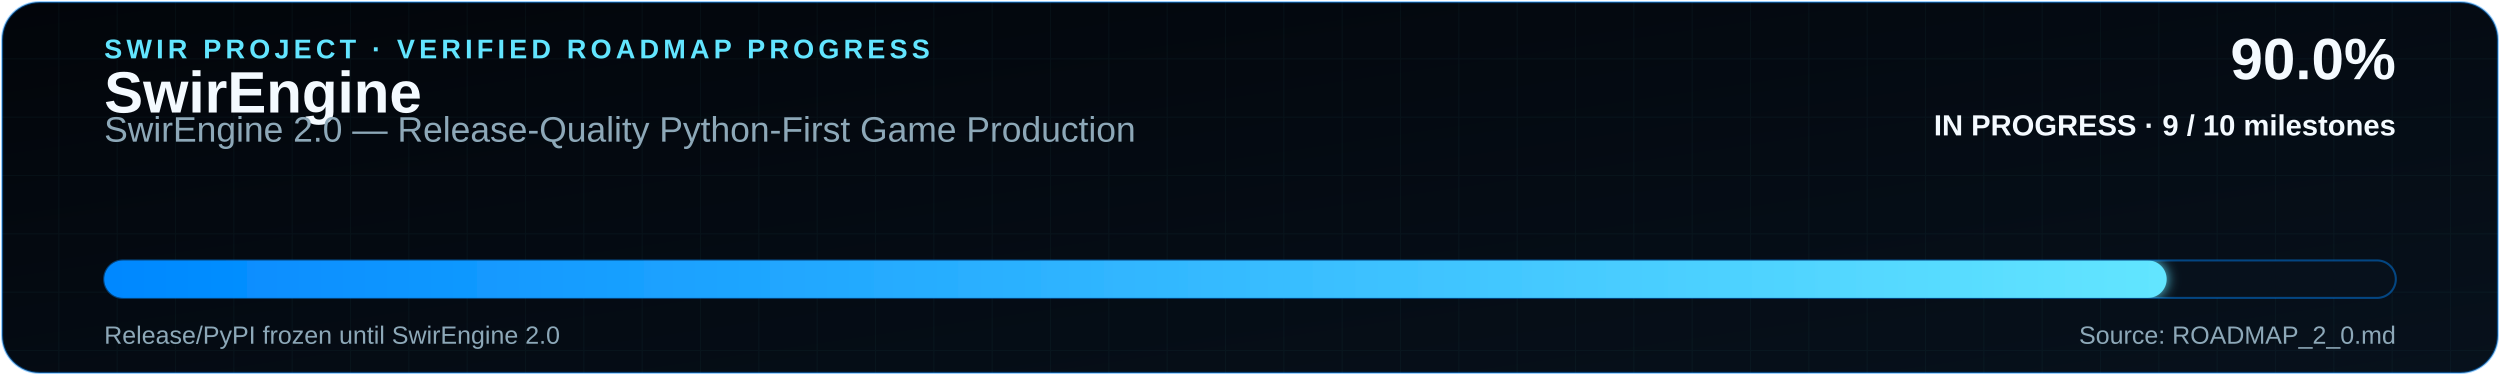
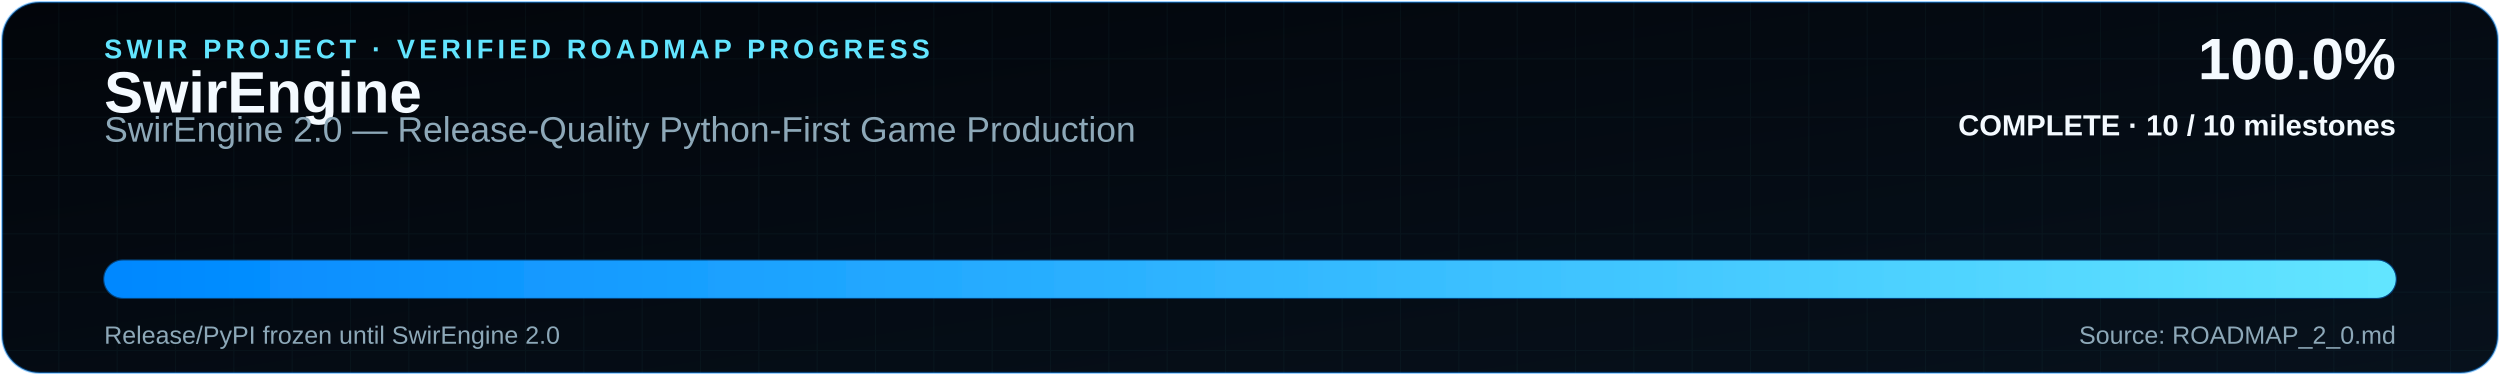
<svg xmlns="http://www.w3.org/2000/svg" width="1200" height="180" viewBox="0 0 1200 180" role="img" aria-labelledby="title desc">
  <defs>
    <linearGradient id="panel" x1="0" y1="0" x2="1" y2="1">
      <stop offset="0" stop-color="#02050A" />
      <stop offset="1" stop-color="#07111C" />
    </linearGradient>
    <linearGradient id="progressGradient" x1="0" y1="0" x2="1" y2="0">
      <stop offset="0" stop-color="#0088FF" />
      <stop offset="1" stop-color="#62E5FF" />
    </linearGradient>
    <filter id="softGlow" x="-10%" y="-80%" width="120%" height="260%">
      <feGaussianBlur stdDeviation="3" result="blur" />
      <feMerge>
        <feMergeNode in="blur" />
        <feMergeNode in="SourceGraphic" />
      </feMerge>
    </filter>
    <pattern id="grid" width="28" height="28" patternUnits="userSpaceOnUse">
      <path d="M 28 0 L 0 0 0 28" fill="none" stroke="#62E5FF" stroke-opacity="0.035" stroke-width="1" />
    </pattern>
    <clipPath id="trackClip">
      <rect x="50" y="125" width="1100" height="18" rx="9" />
    </clipPath>
    <style>
      text { font-family: "Segoe UI", Arial, sans-serif; }
      .label { fill: #62E5FF; font-size: 13px; font-weight: 700; letter-spacing: 2px; }
      .project { fill: #F4FAFF; font-size: 28px; font-weight: 700; }
      .scope { fill: #8DA8B8; font-size: 17px; }
      .meta { fill: #F4FAFF; font-size: 14px; font-weight: 600; }
      .release { fill: #8DA8B8; font-size: 12px; }
    </style>
  </defs>
  <rect x="1" y="1" width="1198" height="178" rx="18" fill="url(#panel)" stroke="#0088FF" stroke-opacity="0.42" />
  <rect x="1" y="1" width="1198" height="178" rx="18" fill="url(#grid)" />
  <text x="50" y="28" class="label">SWIR PROJECT · VERIFIED ROADMAP PROGRESS</text>
  <text x="50" y="54" class="project">SwirEngine</text>
  <text x="50" y="68" class="scope">SwirEngine 2.0 — Release-Quality Python-First Game Production</text>
-   <text x="1150" y="38" text-anchor="end" class="project">90.0%</text>
-   <text x="1150" y="65" text-anchor="end" class="meta">IN PROGRESS · 9 / 10 milestones</text>
+   <text x="1150" y="38" text-anchor="end" class="project">100.0%</text>
+   <text x="1150" y="65" text-anchor="end" class="meta">COMPLETE · 10 / 10 milestones</text>
  <rect x="50" y="125" width="1100" height="18" rx="9" fill="#07111C" stroke="#0088FF" stroke-opacity="0.45" />
-   <rect x="50" y="125" width="990" height="18" rx="9" fill="url(#progressGradient)" filter="url(#softGlow)" clip-path="url(#trackClip)" />
+   <rect x="50" y="125" width="1100" height="18" rx="9" fill="url(#progressGradient)" filter="url(#softGlow)" clip-path="url(#trackClip)" />
  <text x="50" y="165" class="release">Release/PyPI frozen until SwirEngine 2.0</text>
  <text x="1150" y="165" text-anchor="end" class="release">Source: ROADMAP_2_0.md</text>
</svg>
